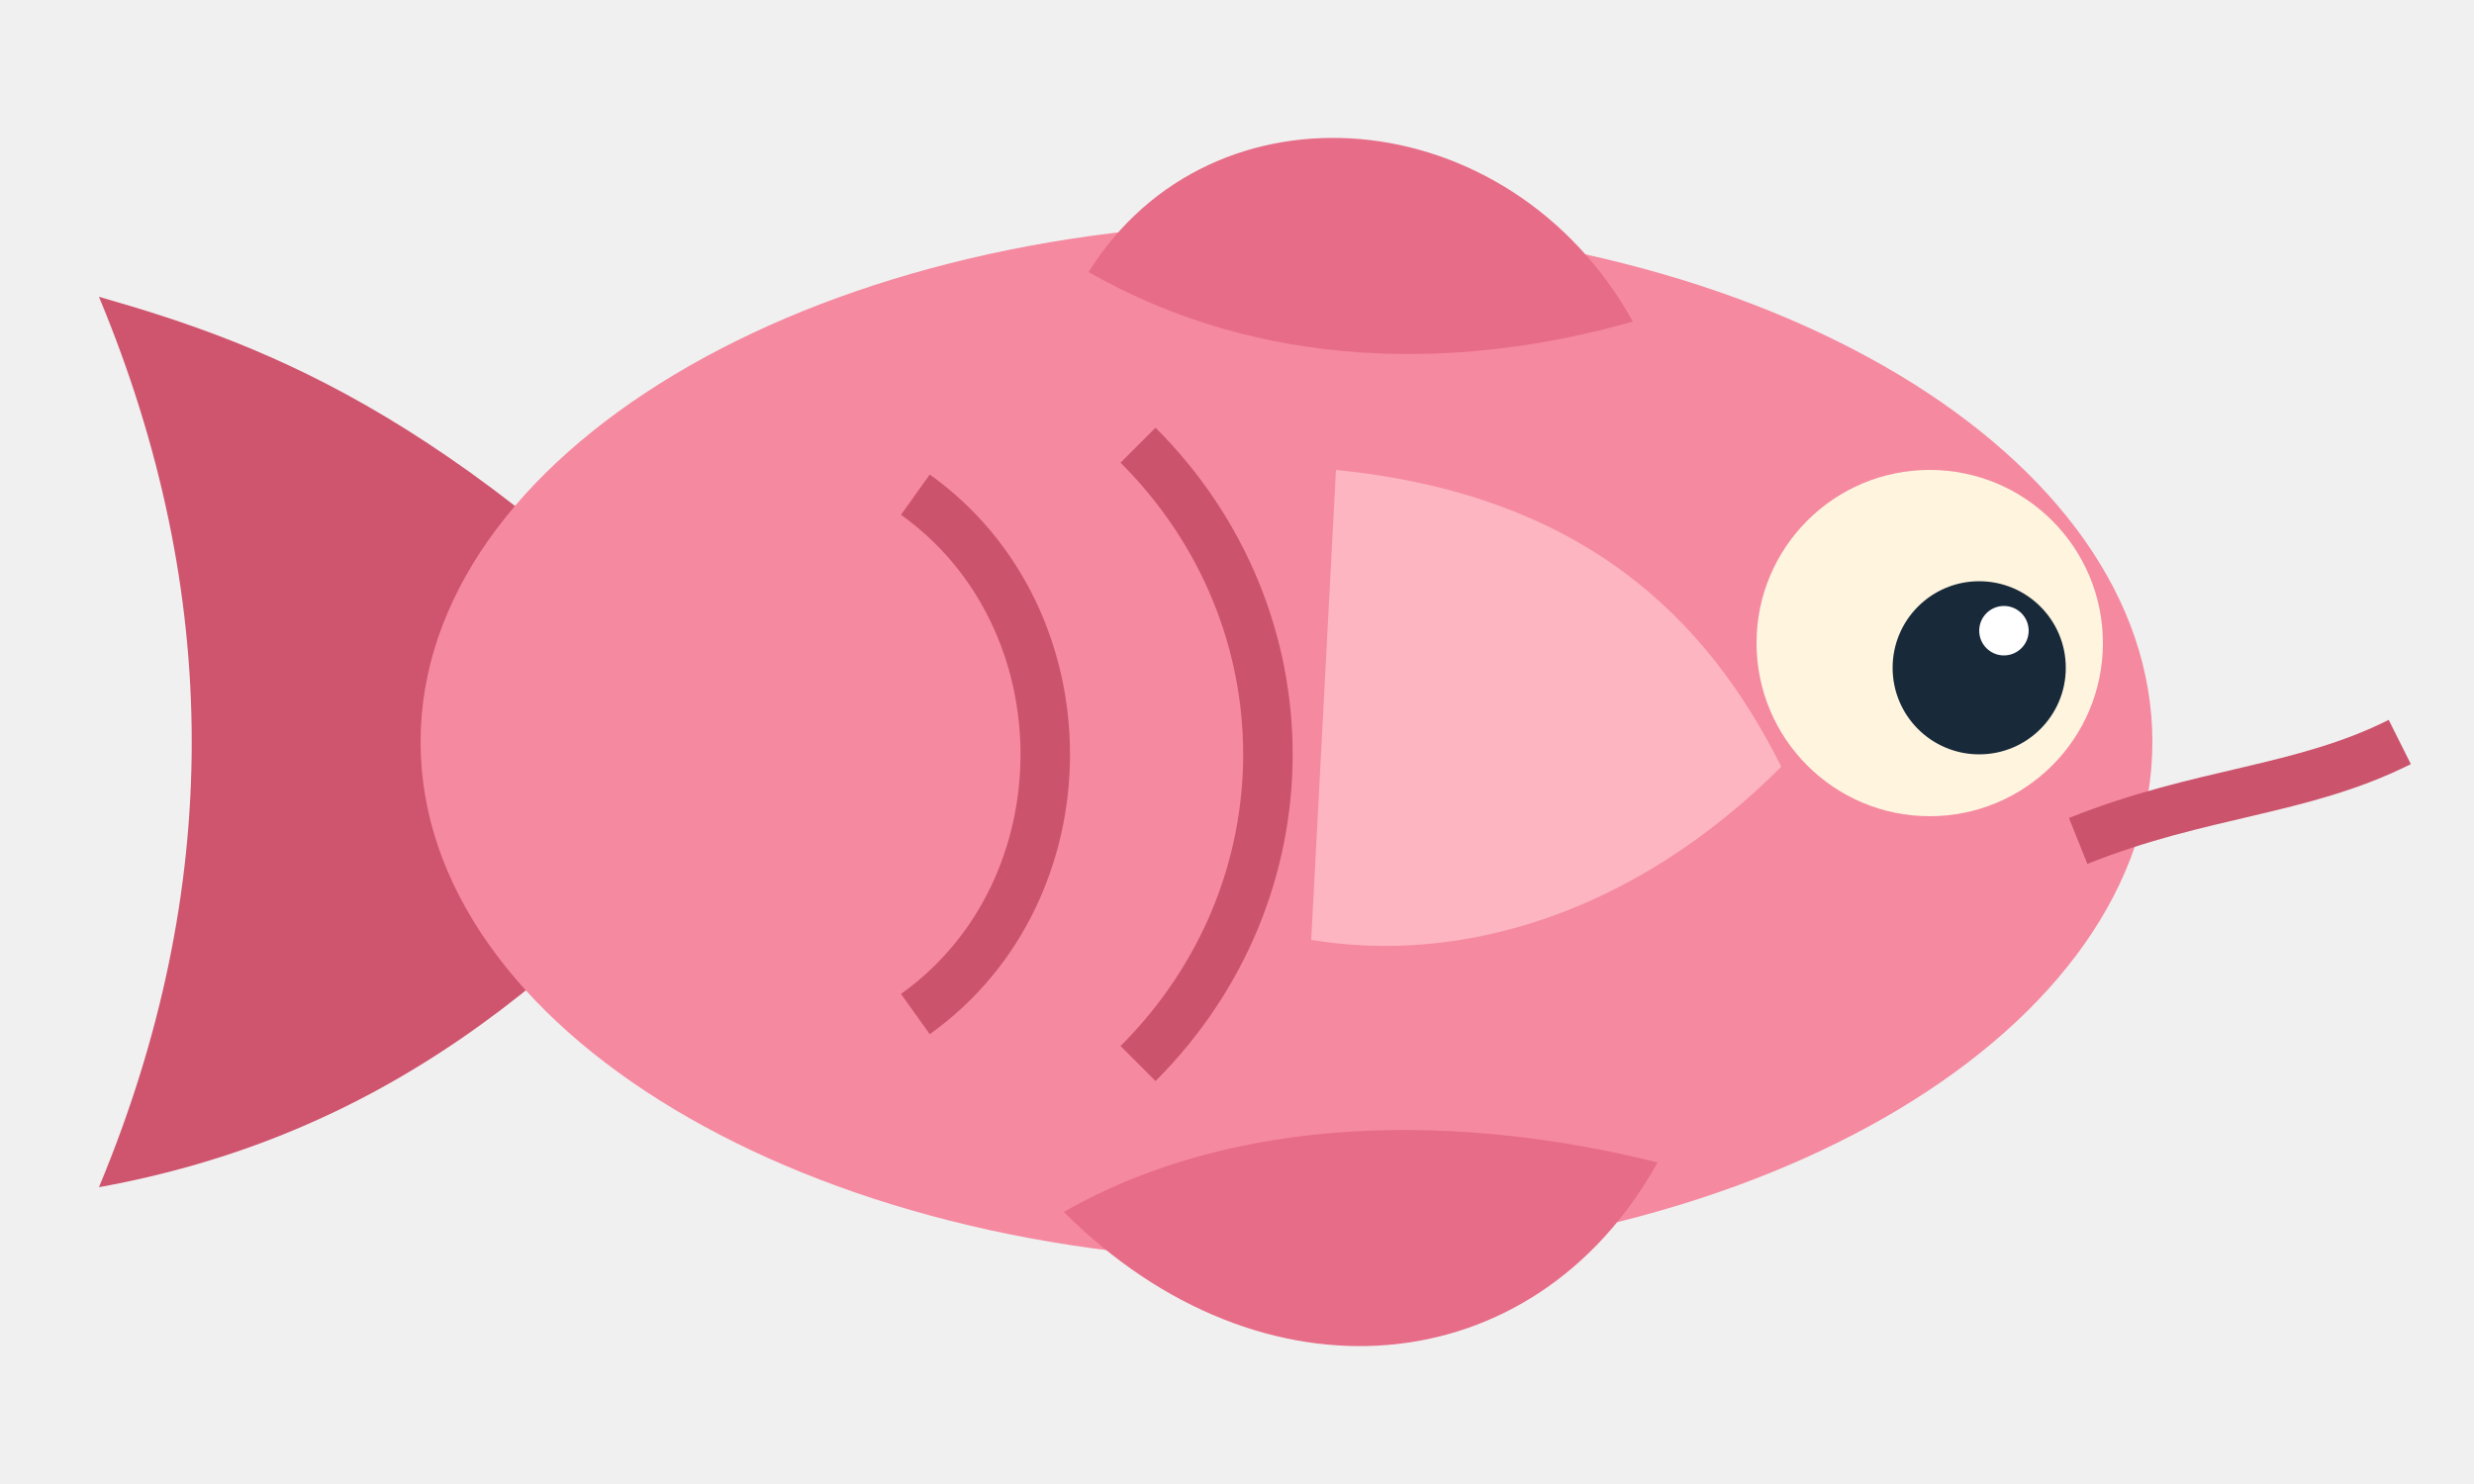
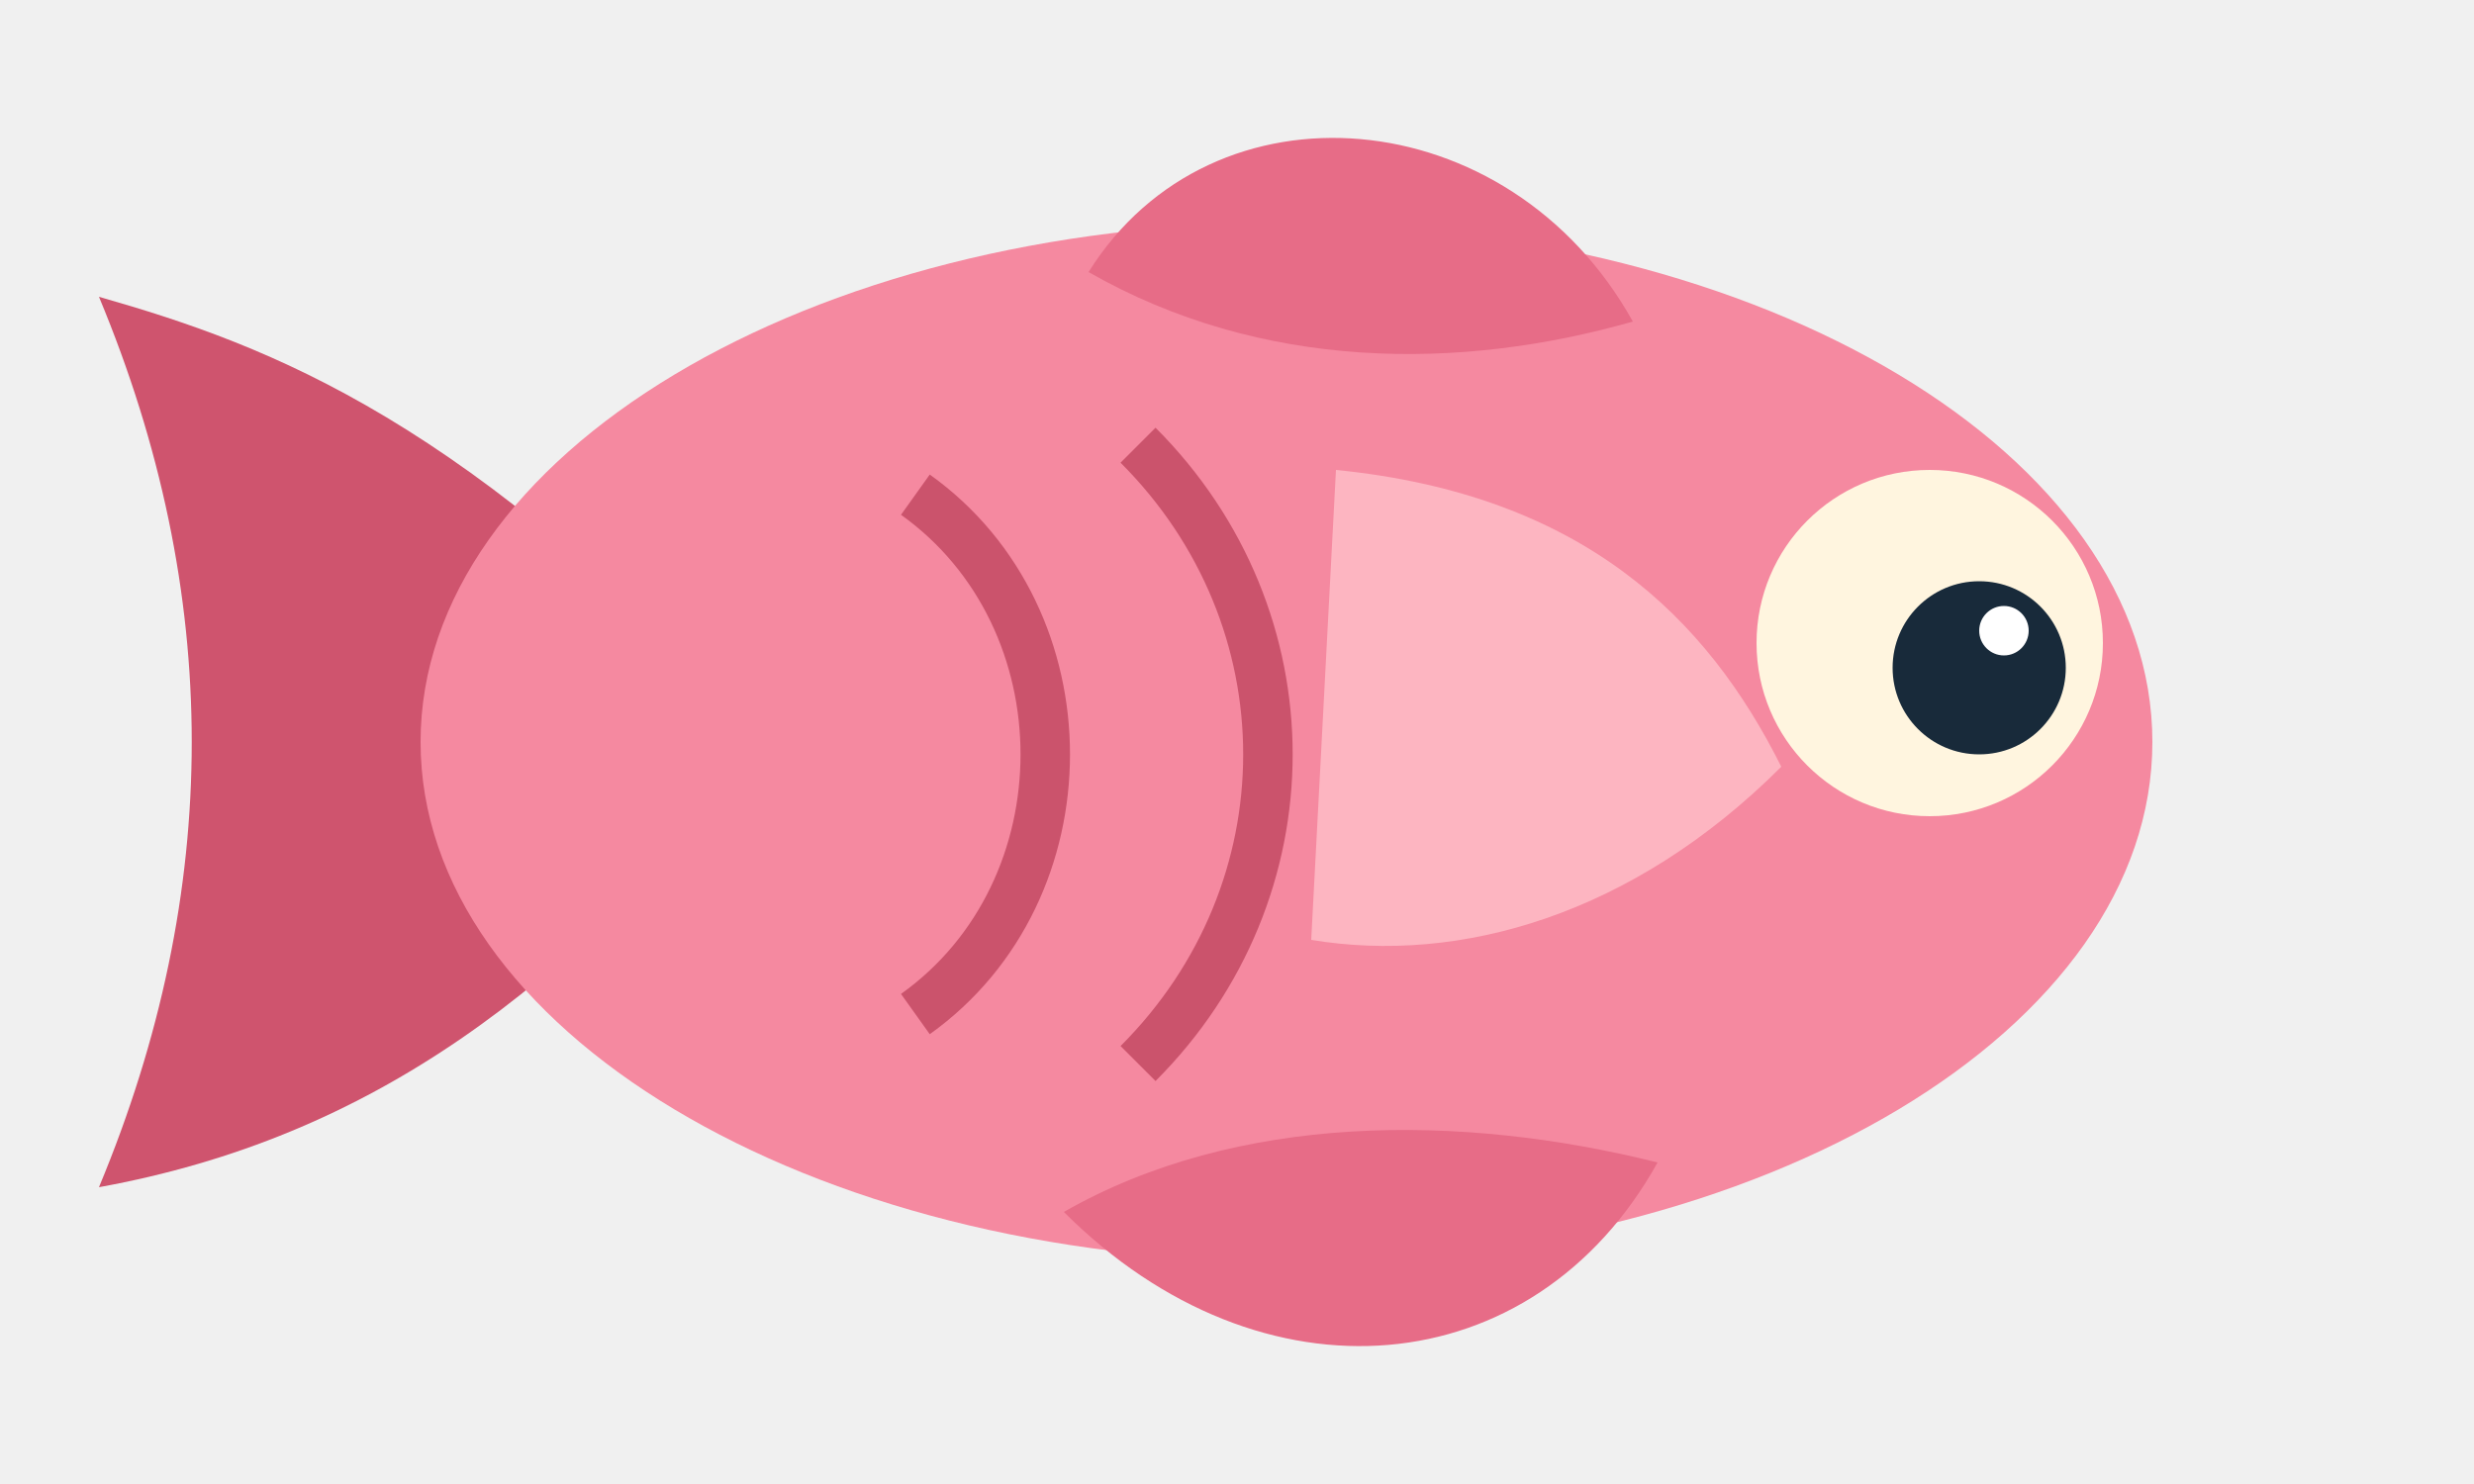
<svg xmlns="http://www.w3.org/2000/svg" viewBox="0 0 100 60" role="img" aria-label="Pink fish facing right">
  <path d="M31 30C19 17 11 14 4 12C9 24 9 36 4 48C15 46 23 40 31 30Z" fill="#cf546e" />
  <ellipse cx="52" cy="30" rx="35" ry="21" fill="#f589a0" />
  <path d="M44 11C49 3 61 4 66 13C59 15 51 15 44 11Z" fill="#e76c87" />
  <path d="M43 49C51 57 62 56 67 47C59 45 50 45 43 49Z" fill="#e76c87" />
  <path d="M54 19C64 20 69 25 72 31C66 37 59 39 53 38" fill="#ffc0c9" opacity=".8" />
  <path d="M37 20C44 25 44 36 37 41M46 18C53 25 53 36 46 43" fill="none" stroke="#cb536c" stroke-width="2" />
  <circle cx="78" cy="26" r="7" fill="#fff5df" />
  <circle cx="80" cy="27" r="3.5" fill="#182a3a" />
  <circle cx="81" cy="25.5" r="1" fill="#fff" />
-   <path d="M84 34C89 32 93 32 97 30" fill="none" stroke="#cb536c" stroke-width="2" />
</svg>
